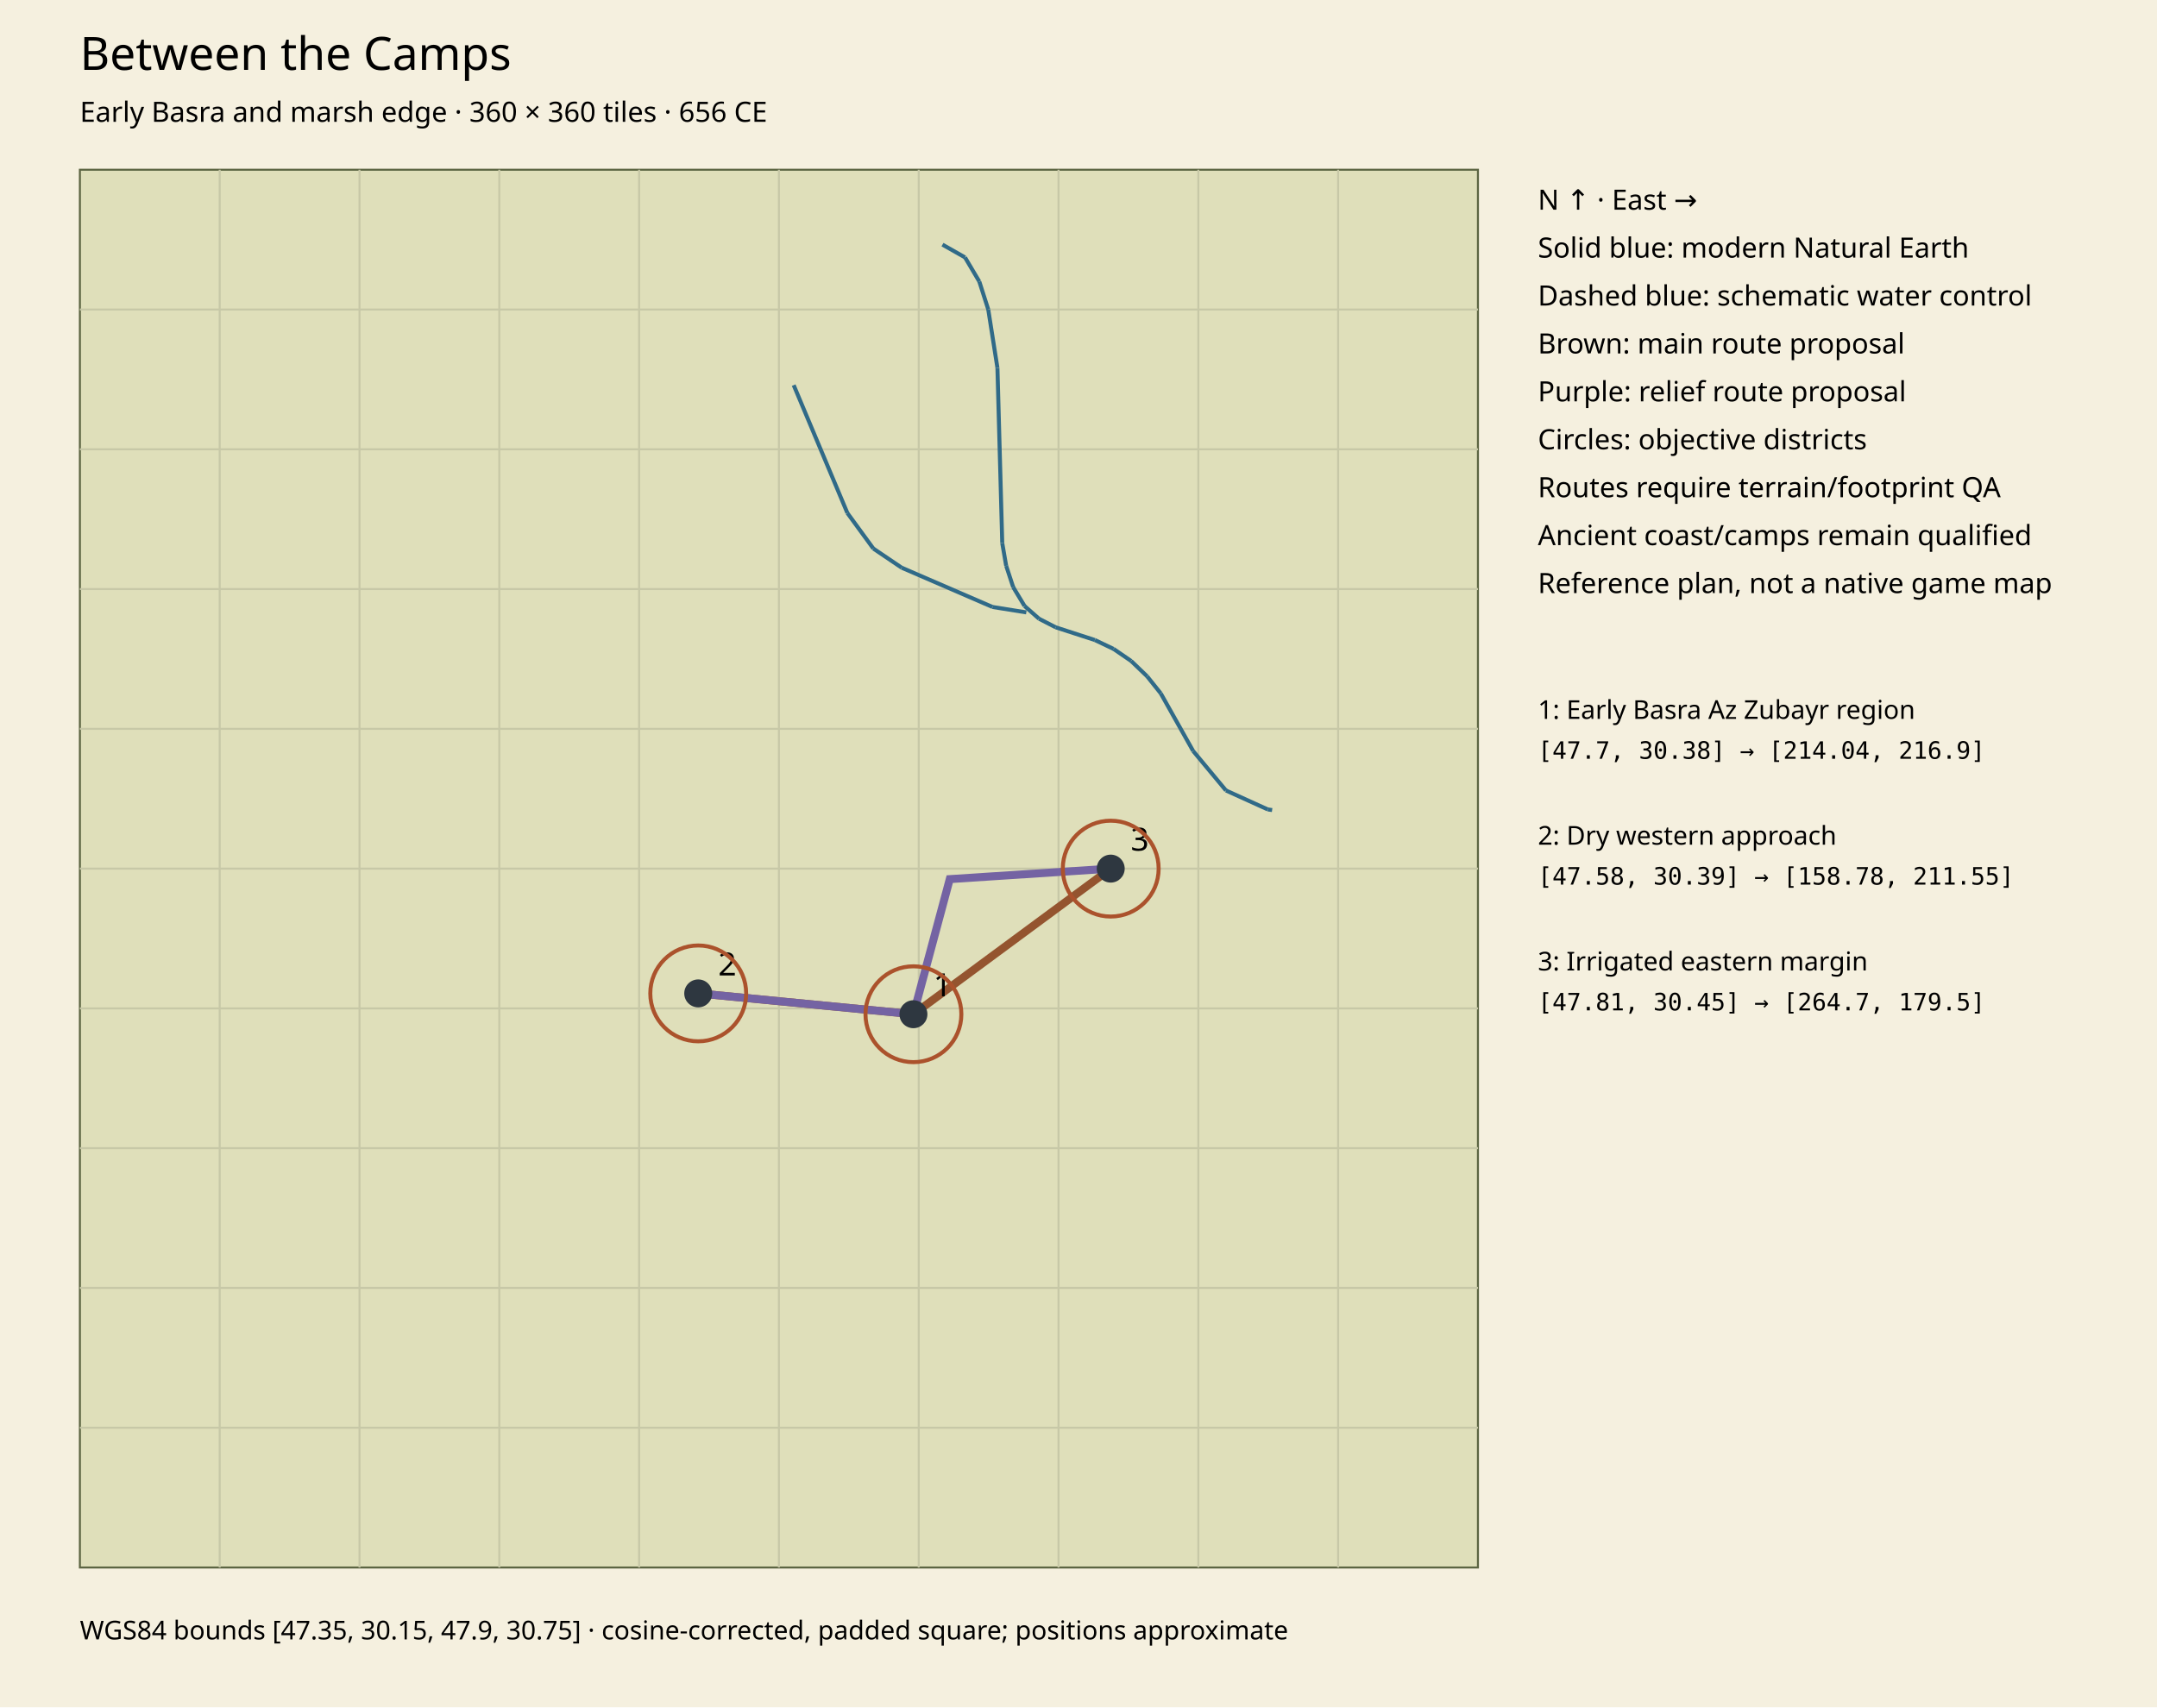
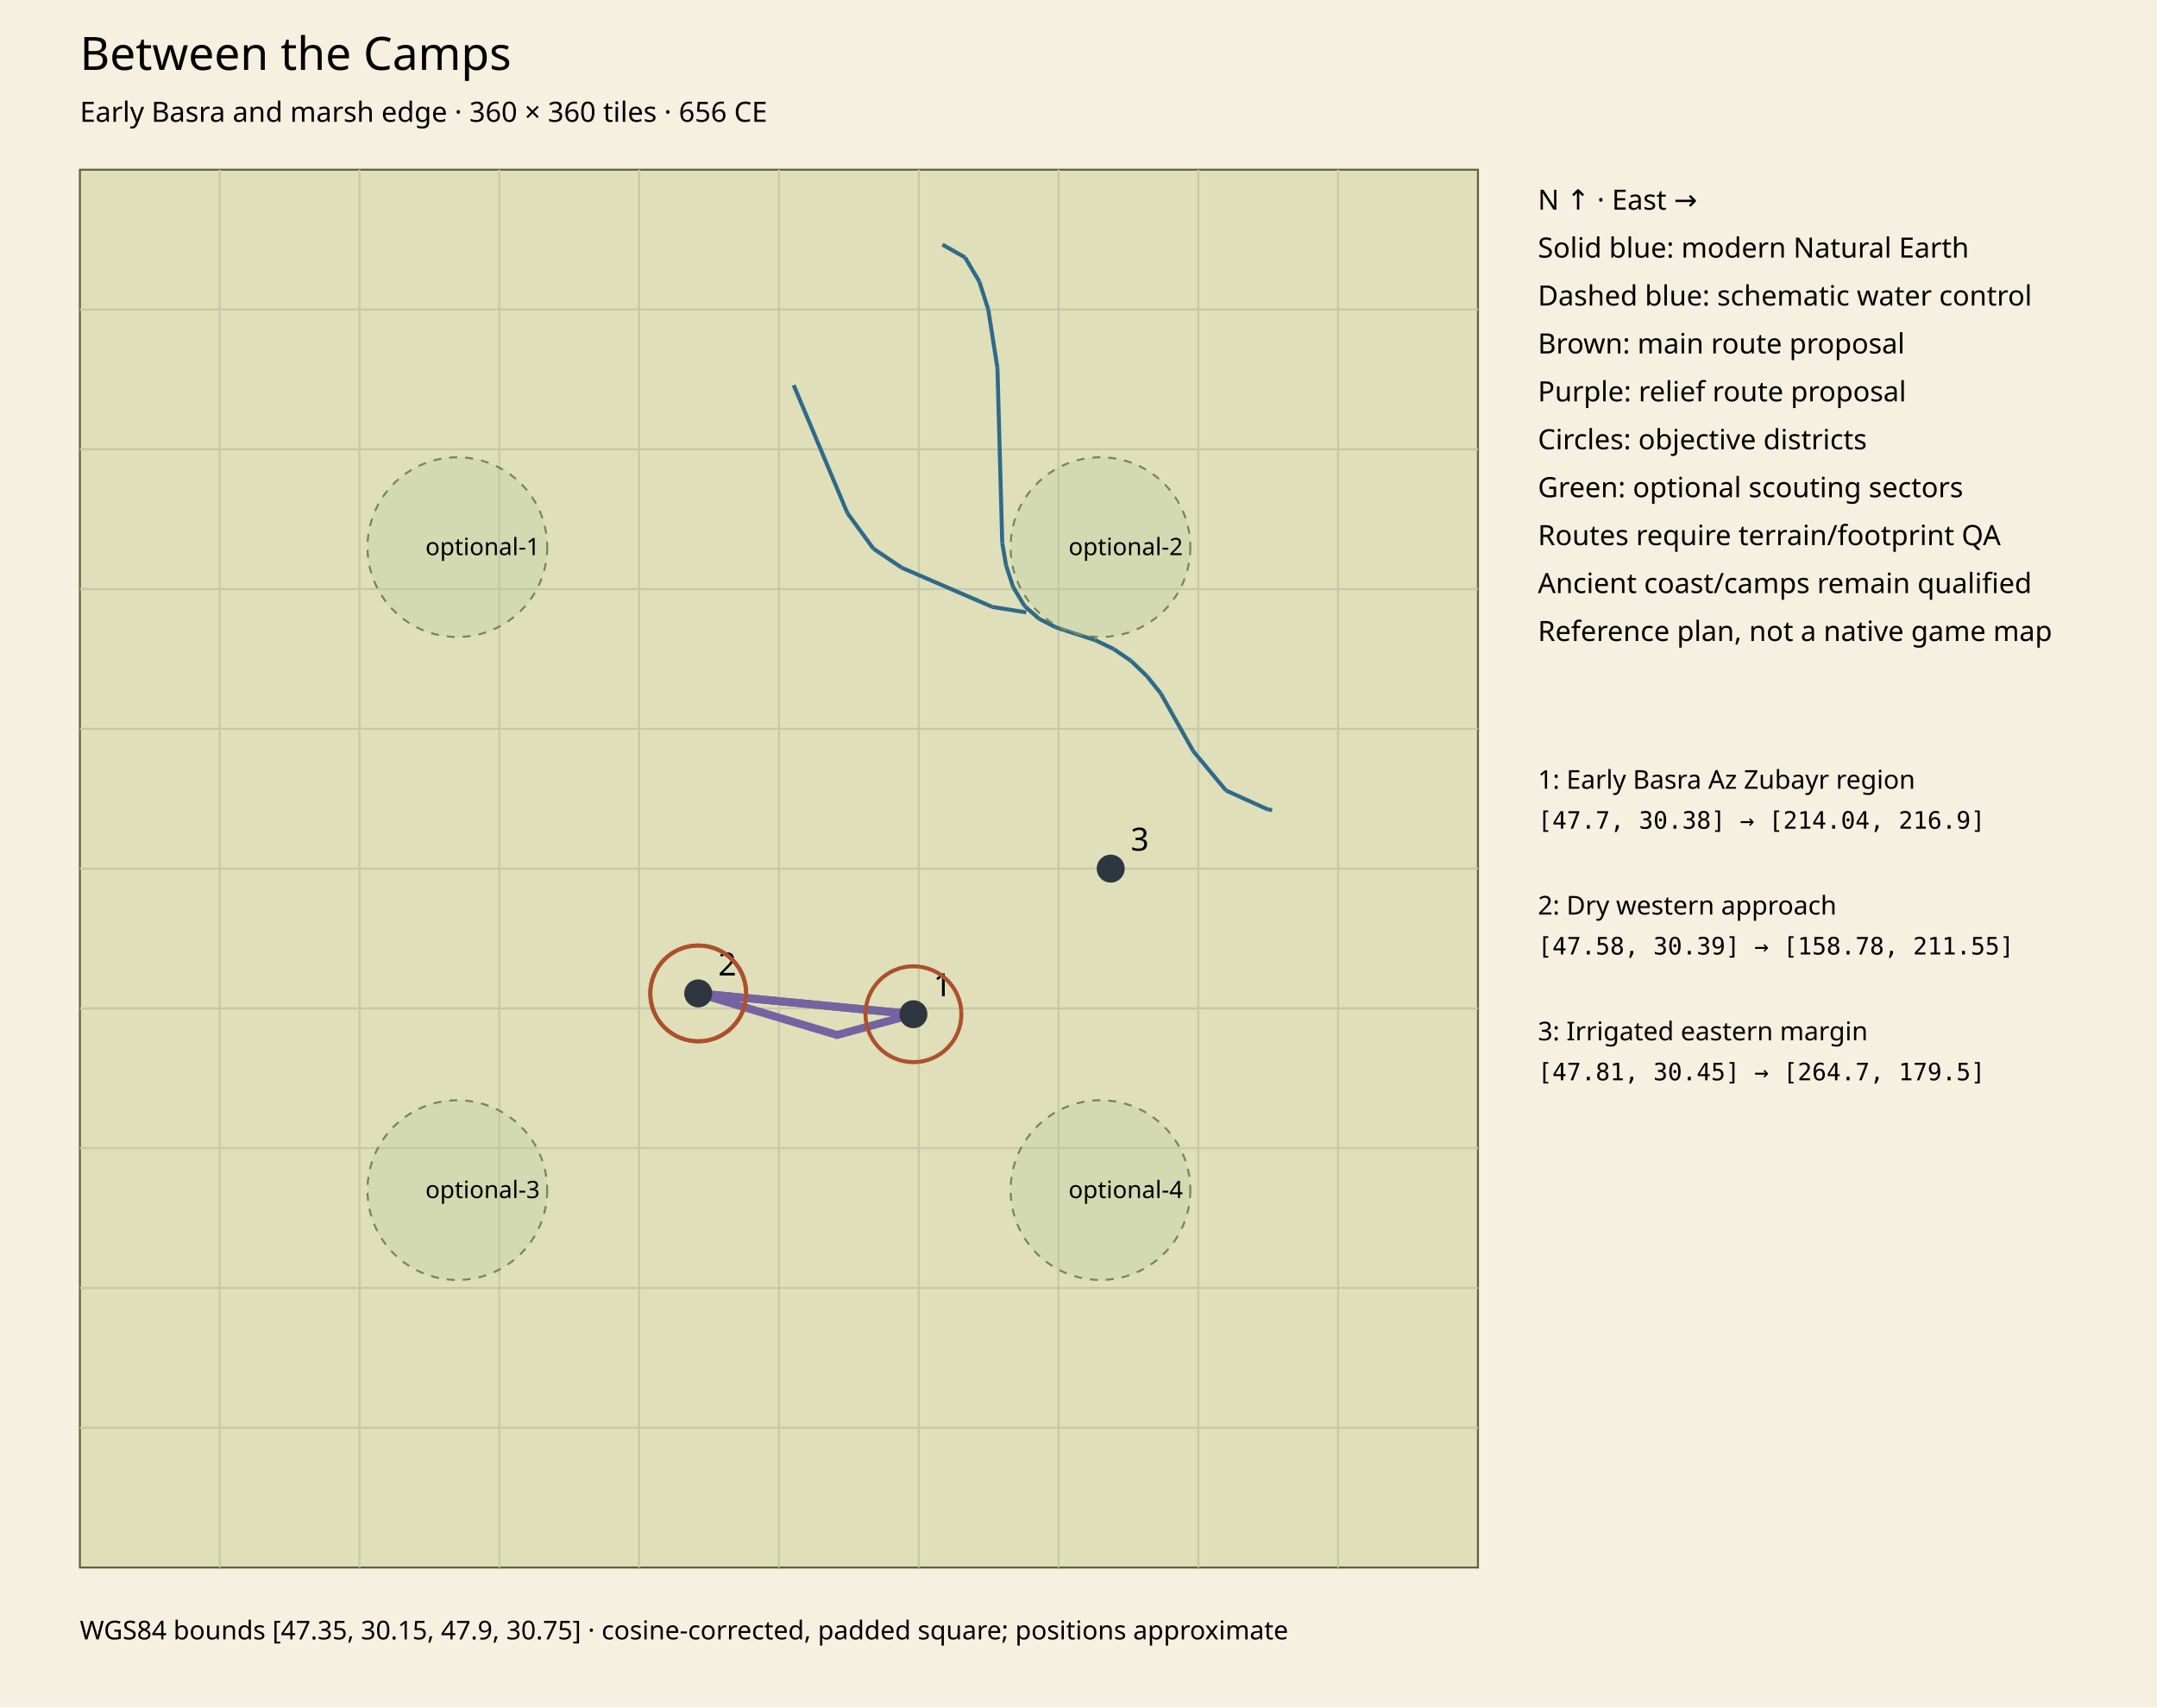
<svg xmlns="http://www.w3.org/2000/svg" viewBox="0 0 1080 855" role="img" aria-label="Between the Camps: geographic design controls">
  <rect width="1080" height="855" fill="#f5f0df" />
  <text x="40" y="35" font-family="sans-serif" font-size="23">Between the Camps</text>
  <text x="40" y="61" font-family="sans-serif" font-size="14">Early Basra and marsh edge · 360 × 360 tiles · 656 CE</text>
  <rect x="40" y="85" width="700" height="700" fill="#dfdfba" stroke="#5c6542" />
  <path d="M 110 85 V785 M40 155 H740" stroke="#c7c8a7" fill="none" />
  <path d="M 180 85 V785 M40 225 H740" stroke="#c7c8a7" fill="none" />
  <path d="M 250 85 V785 M40 295 H740" stroke="#c7c8a7" fill="none" />
  <path d="M 320 85 V785 M40 365 H740" stroke="#c7c8a7" fill="none" />
  <path d="M 390 85 V785 M40 435 H740" stroke="#c7c8a7" fill="none" />
  <path d="M 460 85 V785 M40 505 H740" stroke="#c7c8a7" fill="none" />
  <path d="M 530 85 V785 M40 575 H740" stroke="#c7c8a7" fill="none" />
  <path d="M 600 85 V785 M40 645 H740" stroke="#c7c8a7" fill="none" />
  <path d="M 670 85 V785 M40 715 H740" stroke="#c7c8a7" fill="none" />
  <polyline points="397.39,192.87 424.28,256.92" fill="none" stroke="#306a88" stroke-width="2" />
  <polyline points="424.28,256.92 437.28,274.72" fill="none" stroke="#306a88" stroke-width="2" />
  <polyline points="437.28,274.72 451.46,284.30" fill="none" stroke="#306a88" stroke-width="2" />
  <polyline points="451.46,284.30 496.93,303.97" fill="none" stroke="#306a88" stroke-width="2" />
  <polyline points="496.93,303.97 513.87,306.68" fill="none" stroke="#306a88" stroke-width="2" />
  <polyline points="471.89,122.50 483.18,128.91" fill="none" stroke="#306a88" stroke-width="2" />
  <polyline points="483.18,128.91 490.34,141.00" fill="none" stroke="#306a88" stroke-width="2" />
  <polyline points="490.34,141.00 494.81,154.98" fill="none" stroke="#306a88" stroke-width="2" />
  <polyline points="494.81,154.98 499.41,184.23" fill="none" stroke="#306a88" stroke-width="2" />
  <polyline points="499.41,184.23 501.82,271.97" fill="none" stroke="#306a88" stroke-width="2" />
  <polyline points="501.82,271.97 503.79,283.36" fill="none" stroke="#306a88" stroke-width="2" />
  <polyline points="503.79,283.36 507.30,294.04" fill="none" stroke="#306a88" stroke-width="2" />
  <polyline points="507.30,294.04 513.00,303.50" fill="none" stroke="#306a88" stroke-width="2" />
  <polyline points="513.00,303.50 520.23,309.86" fill="none" stroke="#306a88" stroke-width="2" />
  <polyline points="520.23,309.86 528.56,314.15" fill="none" stroke="#306a88" stroke-width="2" />
  <polyline points="528.56,314.15 548.23,320.54" fill="none" stroke="#306a88" stroke-width="2" />
  <polyline points="548.23,320.54 557.57,324.99" fill="none" stroke="#306a88" stroke-width="2" />
  <polyline points="557.57,324.99 566.35,331.01" fill="none" stroke="#306a88" stroke-width="2" />
  <polyline points="566.35,331.01 574.38,338.72" fill="none" stroke="#306a88" stroke-width="2" />
  <polyline points="574.38,338.72 581.18,347.24" fill="none" stroke="#306a88" stroke-width="2" />
  <polyline points="581.18,347.24 597.41,376.11" fill="none" stroke="#306a88" stroke-width="2" />
  <polyline points="597.41,376.11 613.84,395.87" fill="none" stroke="#306a88" stroke-width="2" />
  <polyline points="613.84,395.87 634.75,405.36" fill="none" stroke="#306a88" stroke-width="2" />
  <polyline points="634.75,405.36 636.95,405.67" fill="none" stroke="#306a88" stroke-width="2" />
-   <polyline points="556.13,435.00 457.35,507.92 349.60,497.49" fill="none" stroke="#94542f" stroke-width="4" />
-   <polyline points="556.13,435.00 475.54,440.26 457.35,507.92 349.60,497.49" fill="none" stroke="#7463a3" stroke-width="4" />
+   <polyline points="349.60,497.49 457.35,507.92 349.60,497.49" fill="none" stroke="#94542f" stroke-width="4" />
+   <polyline points="349.60,497.49 419.07,518.32 457.35,507.92 349.60,497.49" fill="none" stroke="#7463a3" stroke-width="4" />
+   <circle cx="229.00" cy="274.00" r="45" fill="#b6c997" fill-opacity=".3" stroke="#75875a" stroke-dasharray="4 4" />
+   <text x="213.00" y="278.00" font-family="sans-serif" font-size="12">optional-1</text>
+   <circle cx="551.00" cy="274.00" r="45" fill="#b6c997" fill-opacity=".3" stroke="#75875a" stroke-dasharray="4 4" />
+   <text x="535.00" y="278.00" font-family="sans-serif" font-size="12">optional-2</text>
+   <circle cx="229.00" cy="596.00" r="45" fill="#b6c997" fill-opacity=".3" stroke="#75875a" stroke-dasharray="4 4" />
+   <text x="213.00" y="600.00" font-family="sans-serif" font-size="12">optional-3</text>
+   <circle cx="551.00" cy="596.00" r="45" fill="#b6c997" fill-opacity=".3" stroke="#75875a" stroke-dasharray="4 4" />
+   <text x="535.00" y="600.00" font-family="sans-serif" font-size="12">optional-4</text>
  <circle cx="457.35" cy="507.92" r="7" fill="#2e3740" />
  <text x="467.35" y="498.92" font-family="sans-serif" font-size="16">1</text>
  <circle cx="349.60" cy="497.49" r="7" fill="#2e3740" />
  <text x="359.60" y="488.49" font-family="sans-serif" font-size="16">2</text>
  <circle cx="556.13" cy="435.00" r="7" fill="#2e3740" />
  <text x="566.13" y="426.00" font-family="sans-serif" font-size="16">3</text>
-   <circle cx="556.13" cy="435.00" r="24" fill="none" stroke="#ab522c" stroke-width="2" />
+   <circle cx="349.60" cy="497.49" r="24" fill="none" stroke="#ab522c" stroke-width="2" />
  <circle cx="457.35" cy="507.92" r="24" fill="none" stroke="#ab522c" stroke-width="2" />
  <circle cx="349.60" cy="497.49" r="24" fill="none" stroke="#ab522c" stroke-width="2" />
  <text x="770" y="105" font-family="sans-serif" font-size="14">N ↑ · East →</text>
  <text x="770" y="129" font-family="sans-serif" font-size="14">Solid blue: modern Natural Earth</text>
  <text x="770" y="153" font-family="sans-serif" font-size="14">Dashed blue: schematic water control</text>
  <text x="770" y="177" font-family="sans-serif" font-size="14">Brown: main route proposal</text>
  <text x="770" y="201" font-family="sans-serif" font-size="14">Purple: relief route proposal</text>
  <text x="770" y="225" font-family="sans-serif" font-size="14">Circles: objective districts</text>
-   <text x="770" y="249" font-family="sans-serif" font-size="14">Routes require terrain/footprint QA</text>
-   <text x="770" y="273" font-family="sans-serif" font-size="14">Ancient coast/camps remain qualified</text>
-   <text x="770" y="297" font-family="sans-serif" font-size="14">Reference plan, not a native game map</text>
-   <text x="770" y="360" font-family="sans-serif" font-size="13">1: Early Basra Az Zubayr region</text>
-   <text x="770" y="380" font-family="monospace" font-size="12">[47.7, 30.38] → [214.04, 216.9]</text>
-   <text x="770" y="423" font-family="sans-serif" font-size="13">2: Dry western approach</text>
-   <text x="770" y="443" font-family="monospace" font-size="12">[47.58, 30.39] → [158.78, 211.55]</text>
-   <text x="770" y="486" font-family="sans-serif" font-size="13">3: Irrigated eastern margin</text>
-   <text x="770" y="506" font-family="monospace" font-size="12">[47.81, 30.45] → [264.7, 179.5]</text>
+   <text x="770" y="249" font-family="sans-serif" font-size="14">Green: optional scouting sectors</text>
+   <text x="770" y="273" font-family="sans-serif" font-size="14">Routes require terrain/footprint QA</text>
+   <text x="770" y="297" font-family="sans-serif" font-size="14">Ancient coast/camps remain qualified</text>
+   <text x="770" y="321" font-family="sans-serif" font-size="14">Reference plan, not a native game map</text>
+   <text x="770" y="395" font-family="sans-serif" font-size="13">1: Early Basra Az Zubayr region</text>
+   <text x="770" y="415" font-family="monospace" font-size="12">[47.7, 30.38] → [214.04, 216.9]</text>
+   <text x="770" y="458" font-family="sans-serif" font-size="13">2: Dry western approach</text>
+   <text x="770" y="478" font-family="monospace" font-size="12">[47.58, 30.39] → [158.78, 211.55]</text>
+   <text x="770" y="521" font-family="sans-serif" font-size="13">3: Irrigated eastern margin</text>
+   <text x="770" y="541" font-family="monospace" font-size="12">[47.81, 30.45] → [264.7, 179.5]</text>
  <text x="40" y="821" font-family="sans-serif" font-size="13">WGS84 bounds [47.35, 30.15, 47.9, 30.75] · cosine-corrected, padded square; positions approximate</text>
</svg>
